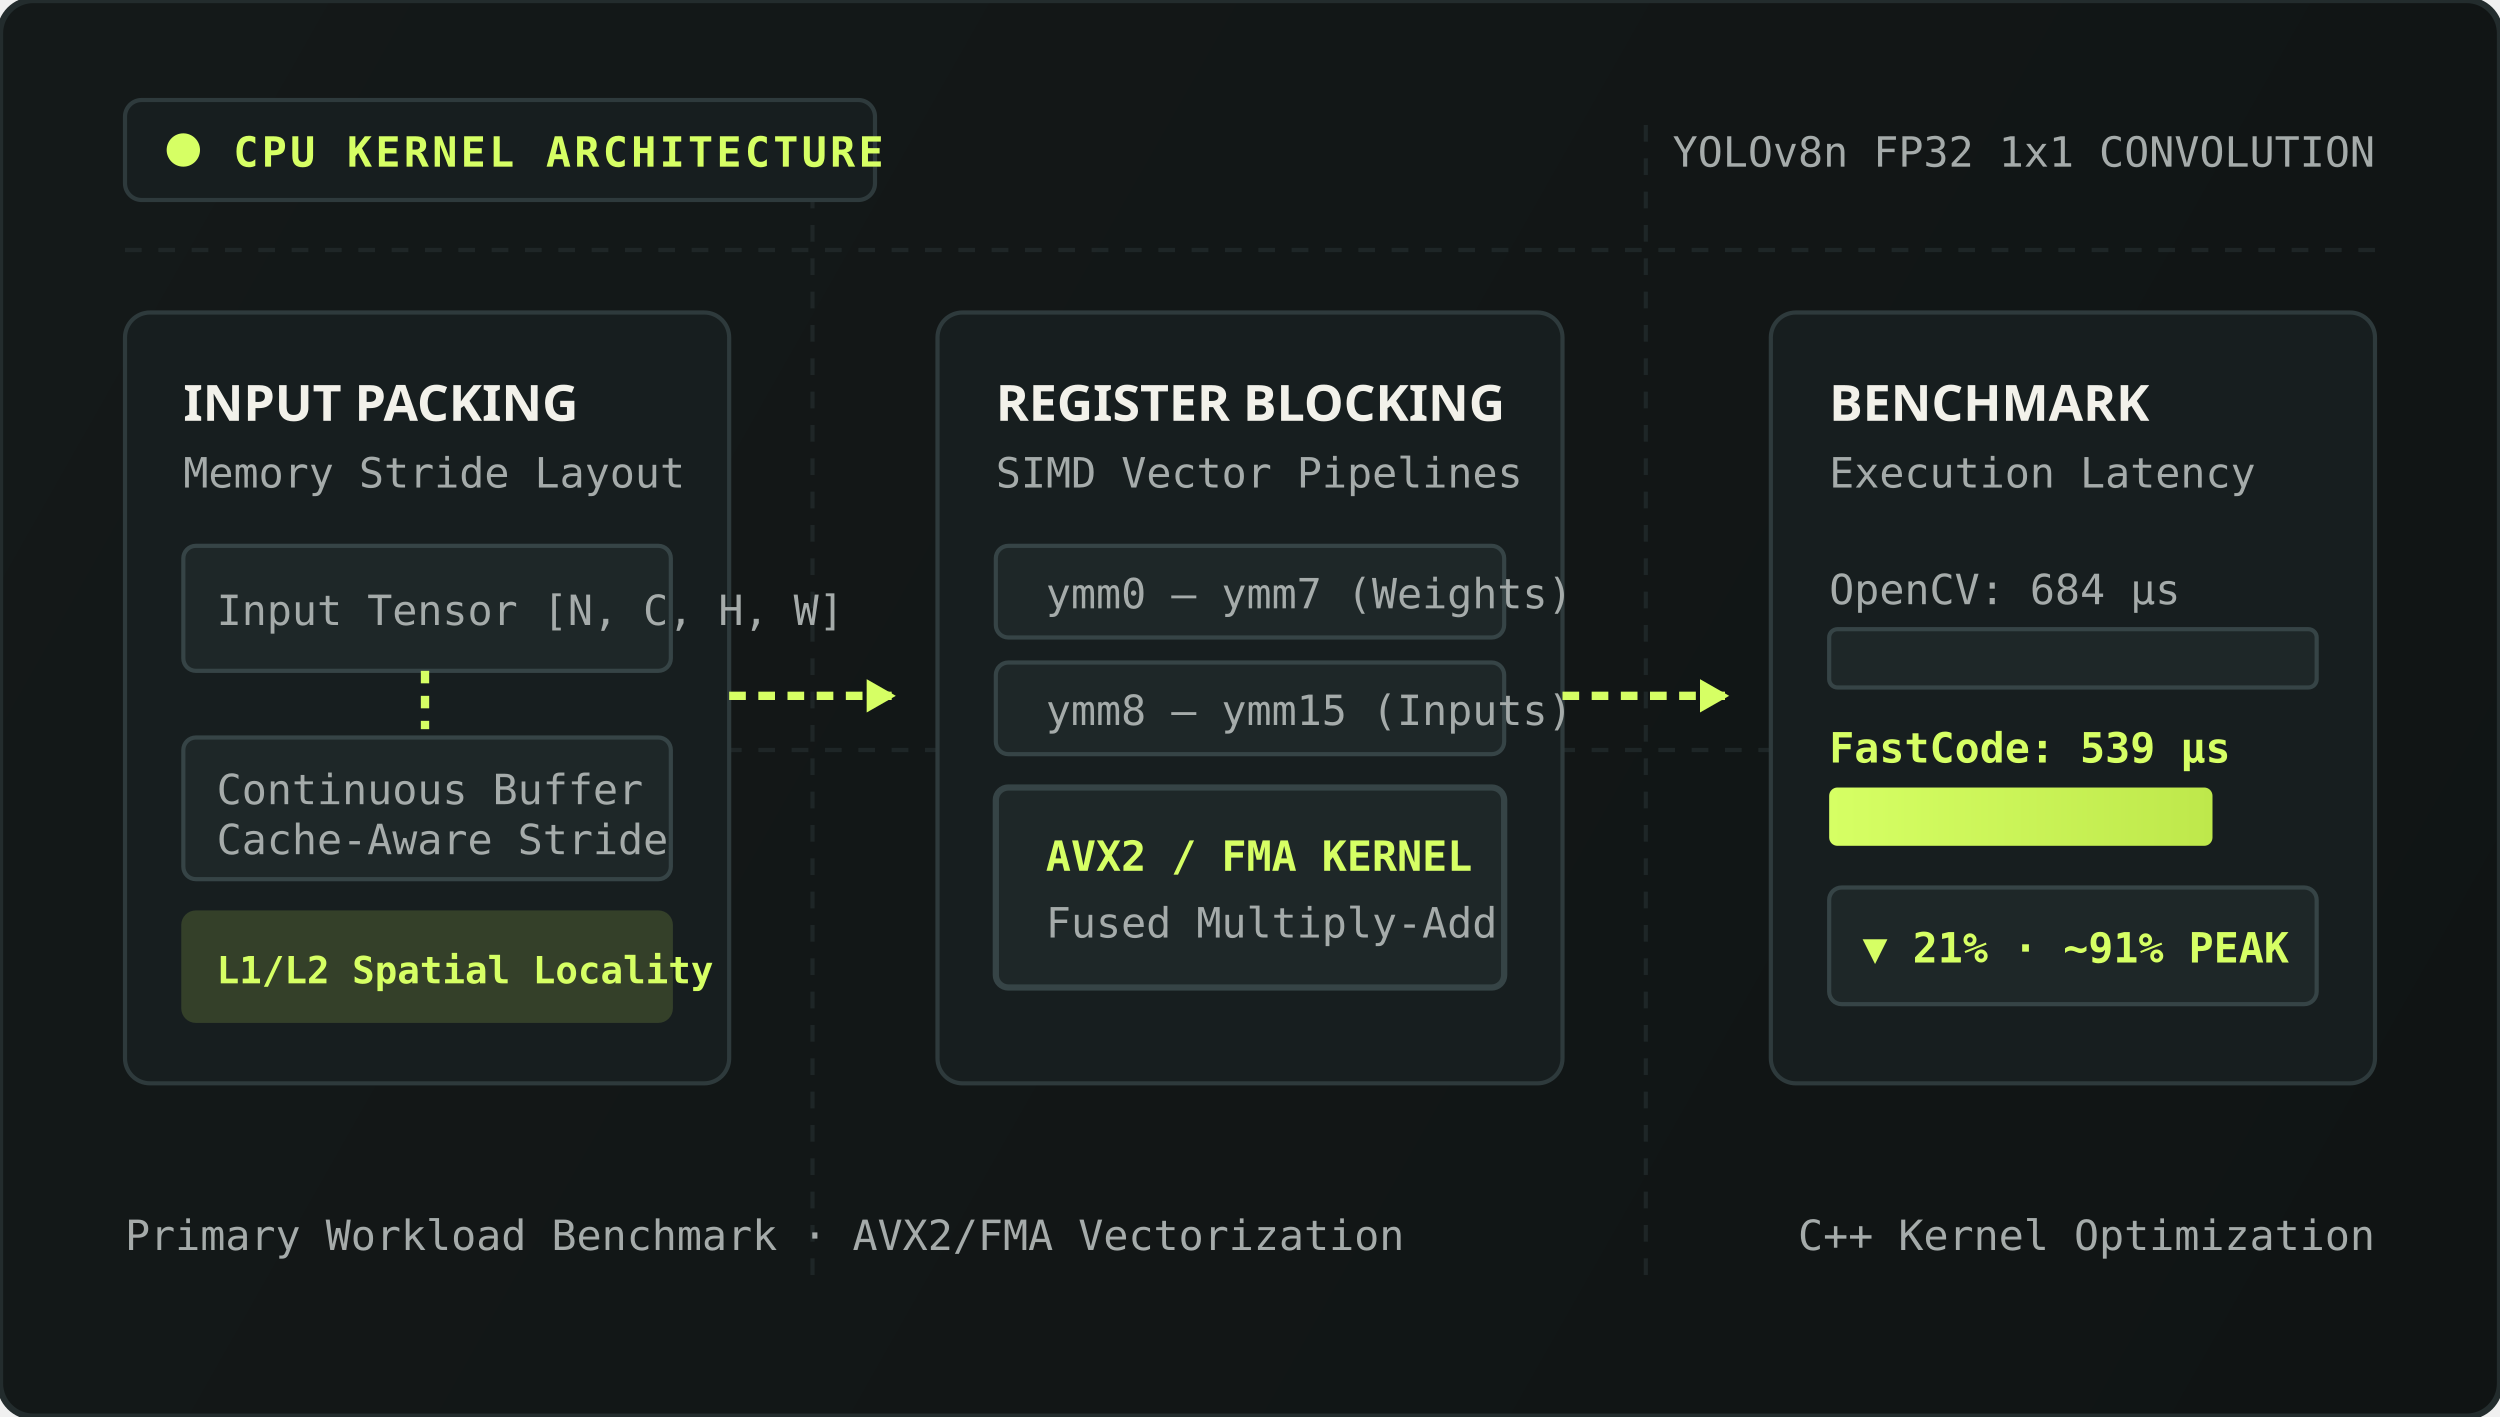
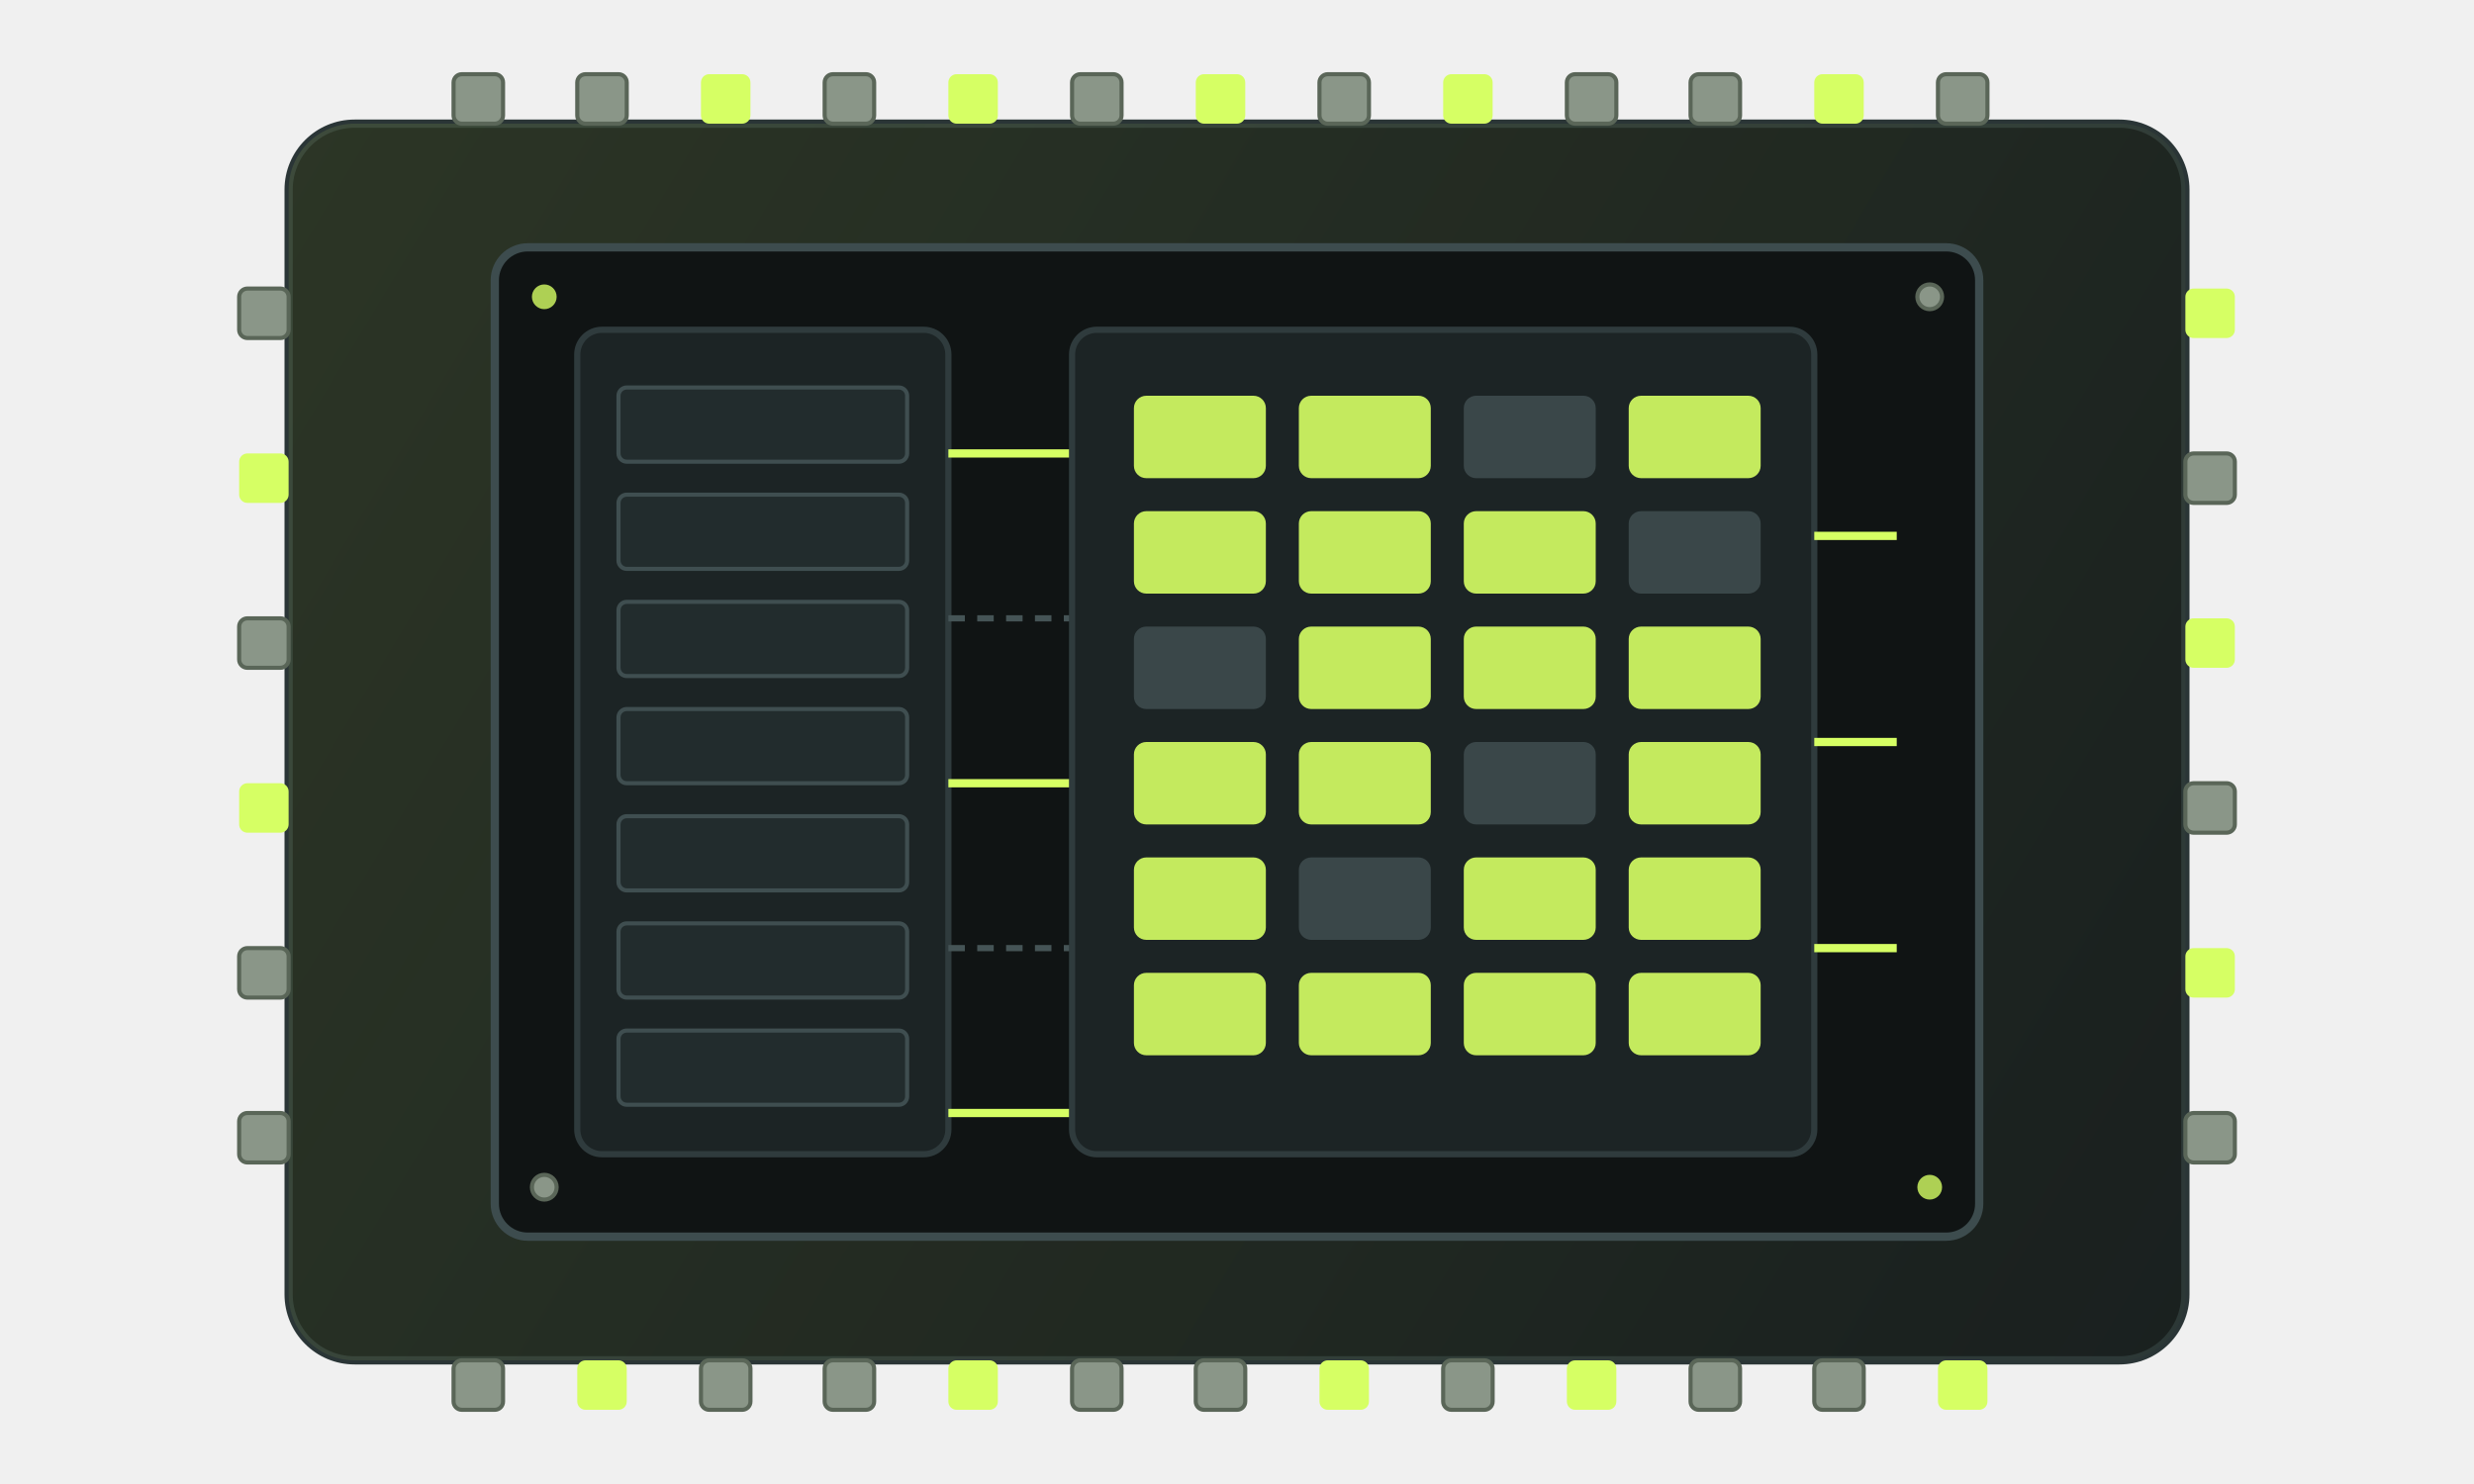
- <svg xmlns="http://www.w3.org/2000/svg" viewBox="0 0 600 340" fill="none" role="img" aria-label="FastCode CPU Kernel Vector Optimization Architecture">
+ <svg xmlns="http://www.w3.org/2000/svg" viewBox="0 0 600 360" fill="none">
  <defs>
-     <linearGradient id="fastcodeGradDark" x1="0" y1="0" x2="600" y2="340" gradientUnits="userSpaceOnUse">
-       <stop offset="0%" stop-color="#141919" />
-       <stop offset="100%" stop-color="#101414" />
-     </linearGradient>
-     <linearGradient id="limeBar" x1="0" y1="0" x2="1" y2="0">
-       <stop offset="0%" stop-color="#D6FF64" />
-       <stop offset="100%" stop-color="#BEE84B" />
-     </linearGradient>
-     <linearGradient id="regBlock" x1="0" y1="0" x2="0" y2="1">
-       <stop offset="0%" stop-color="#212a2b" />
-       <stop offset="100%" stop-color="#171e1f" />
+     <style>
+       .chip-sub { fill: #171d1e; stroke: #2a3536; }
+       .chip-die { fill: #101414; stroke: #3d4c4e; }
+       .core-block { fill: #1c2425; stroke: #2f3b3d; }
+       .reg-block { fill: #222c2d; stroke: #3f4e50; }
+       .simd-active { fill: #D6FF64; fill-opacity: 0.9; }
+       .simd-idle { fill: #3a4749; }
+       .bus-wire { stroke: #455456; stroke-dasharray: 4 3; }
+       .accent-wire { stroke: #D6FF64; stroke-width: 2; }
+       .pin { fill: #8a9688; stroke: #5a6658; }
+       .pin-active { fill: #D6FF64; }
+       @media (prefers-color-scheme: light) {
+         .chip-sub { fill: #e2e4dc; stroke: #c4c8bc; }
+         .chip-die { fill: #ebece4; stroke: #b6baa8; }
+         .core-block { fill: #dadfd2; stroke: #c2c7b8; }
+         .reg-block { fill: #cdd2c4; stroke: #b4baa8; }
+         .simd-active { fill: #D6FF64; stroke: #101414; stroke-width: 1; fill-opacity: 1; }
+         .simd-idle { fill: #b8bea8; }
+         .bus-wire { stroke: #9ca38e; }
+         .accent-wire { stroke: #101414; stroke-width: 2; }
+         .pin { fill: #a4ab96; stroke: #8c947e; }
+         .pin-active { fill: #D6FF64; stroke: #101414; stroke-width: 1; }
+       }
+     </style>
+     <linearGradient id="dieGlow" x1="0" y1="0" x2="600" y2="360" gradientUnits="userSpaceOnUse">
+       <stop offset="0%" stop-color="#D6FF64" stop-opacity="0.12" />
+       <stop offset="100%" stop-color="#D6FF64" stop-opacity="0.0" />
    </linearGradient>
  </defs>
-   <style>
-     .bg-panel { fill: url(#fastcodeGradDark); stroke: #232C2D; }
-     .grid-line { stroke: #232C2D; stroke-width: 1; stroke-dasharray: 4 4; opacity: 0.7; }
-     .card-box { fill: #171E1F; stroke: #2E3A3C; }
-     .sub-box { fill: #1E2728; stroke: #364446; }
-     .header-text { fill: #F2F1EA; font-family: 'Space Grotesk', system-ui, sans-serif; font-weight: 700; }
-     .label-text { fill: #A5ABAA; font-family: 'JetBrains Mono', monospace; font-size: 10px; }
-     .accent-text { fill: #D6FF64; font-family: 'JetBrains Mono', monospace; font-weight: 700; }
-     .accent-line { stroke: #D6FF64; stroke-width: 2; }
-     .muted-line { stroke: #565F60; stroke-width: 1.5; }

-     @media (prefers-color-scheme: light) {
-       .bg-panel { fill: #EBECE5; stroke: #C8CDC4; }
-       .grid-line { stroke: #D2D6CE; }
-       .card-box { fill: #FFFFFF; stroke: #C8CDC4; }
-       .sub-box { fill: #F2F1EA; stroke: #C8CDC4; }
-       .header-text { fill: #101414; }
-       .label-text { fill: #454F50; }
-       .accent-text { fill: #101414; }
-       .accent-line { stroke: #101414; }
-       .muted-line { stroke: #8E9596; }
-     }
-   </style>
-   <rect width="600" height="340" rx="8" class="bg-panel" stroke-width="1.5" />
-   <g class="grid-line">
-     <line x1="30" y1="60" x2="570" y2="60" />
-     <line x1="30" y1="180" x2="570" y2="180" />
-     <line x1="195" y1="30" x2="195" y2="310" />
-     <line x1="395" y1="30" x2="395" y2="310" />
+   {/* Outer Package Substrate */}
+   <rect x="70" y="30" width="460" height="300" rx="16" class="chip-sub" stroke-width="2" />
+   <rect x="70" y="30" width="460" height="300" rx="16" fill="url(#dieGlow)" />
+ 
+   {/* Outer Package Pins (Top and Bottom) */}
+   <g class="pins">
+     <rect x="110" y="18" width="12" height="12" rx="2" class="pin" />
+     <rect x="140" y="18" width="12" height="12" rx="2" class="pin" />
+     <rect x="170" y="18" width="12" height="12" rx="2" class="pin-active" />
+     <rect x="200" y="18" width="12" height="12" rx="2" class="pin" />
+     <rect x="230" y="18" width="12" height="12" rx="2" class="pin-active" />
+     <rect x="260" y="18" width="12" height="12" rx="2" class="pin" />
+     <rect x="290" y="18" width="12" height="12" rx="2" class="pin-active" />
+     <rect x="320" y="18" width="12" height="12" rx="2" class="pin" />
+     <rect x="350" y="18" width="12" height="12" rx="2" class="pin-active" />
+     <rect x="380" y="18" width="12" height="12" rx="2" class="pin" />
+     <rect x="410" y="18" width="12" height="12" rx="2" class="pin" />
+     <rect x="440" y="18" width="12" height="12" rx="2" class="pin-active" />
+     <rect x="470" y="18" width="12" height="12" rx="2" class="pin" />
+     <rect x="110" y="330" width="12" height="12" rx="2" class="pin" />
+     <rect x="140" y="330" width="12" height="12" rx="2" class="pin-active" />
+     <rect x="170" y="330" width="12" height="12" rx="2" class="pin" />
+     <rect x="200" y="330" width="12" height="12" rx="2" class="pin" />
+     <rect x="230" y="330" width="12" height="12" rx="2" class="pin-active" />
+     <rect x="260" y="330" width="12" height="12" rx="2" class="pin" />
+     <rect x="290" y="330" width="12" height="12" rx="2" class="pin" />
+     <rect x="320" y="330" width="12" height="12" rx="2" class="pin-active" />
+     <rect x="350" y="330" width="12" height="12" rx="2" class="pin" />
+     <rect x="380" y="330" width="12" height="12" rx="2" class="pin-active" />
+     <rect x="410" y="330" width="12" height="12" rx="2" class="pin" />
+     <rect x="440" y="330" width="12" height="12" rx="2" class="pin" />
+     <rect x="470" y="330" width="12" height="12" rx="2" class="pin-active" />
+ 
+     {/* Side Pins */}
+     <rect x="58" y="70" width="12" height="12" rx="2" class="pin" />
+     <rect x="58" y="110" width="12" height="12" rx="2" class="pin-active" />
+     <rect x="58" y="150" width="12" height="12" rx="2" class="pin" />
+     <rect x="58" y="190" width="12" height="12" rx="2" class="pin-active" />
+     <rect x="58" y="230" width="12" height="12" rx="2" class="pin" />
+     <rect x="58" y="270" width="12" height="12" rx="2" class="pin" />
+     <rect x="530" y="70" width="12" height="12" rx="2" class="pin-active" />
+     <rect x="530" y="110" width="12" height="12" rx="2" class="pin" />
+     <rect x="530" y="150" width="12" height="12" rx="2" class="pin-active" />
+     <rect x="530" y="190" width="12" height="12" rx="2" class="pin" />
+     <rect x="530" y="230" width="12" height="12" rx="2" class="pin-active" />
+     <rect x="530" y="270" width="12" height="12" rx="2" class="pin" />
  </g>
-   <g transform="translate(30, 24)">
-     <rect width="180" height="24" rx="4" class="card-box" />
-     <circle cx="14" cy="12" r="4" fill="#D6FF64" />
-     <text x="26" y="16" class="accent-text" font-size="10" letter-spacing="0.08em">CPU KERNEL ARCHITECTURE</text>
+ 
+   {/* Central Silicon Die */}
+   <rect x="120" y="60" width="360" height="240" rx="8" class="chip-die" stroke-width="2" />
+ 
+   {/* Internal Microarchitecture Die Partitioning */}
+   {/* Left: Input Cache / Memory Hierarchy Array */}
+   <rect x="140" y="80" width="90" height="200" rx="6" class="core-block" stroke-width="1.5" />
+   <g class="cache-lines">
+     <rect x="150" y="94" width="70" height="18" rx="2" class="reg-block" />
+     <rect x="150" y="120" width="70" height="18" rx="2" class="reg-block" />
+     <rect x="150" y="146" width="70" height="18" rx="2" class="reg-block" />
+     <rect x="150" y="172" width="70" height="18" rx="2" class="reg-block" />
+     <rect x="150" y="198" width="70" height="18" rx="2" class="reg-block" />
+     <rect x="150" y="224" width="70" height="18" rx="2" class="reg-block" />
+     <rect x="150" y="250" width="70" height="18" rx="2" class="reg-block" />
  </g>
-   <text x="570" y="40" class="label-text" text-anchor="end">YOLOv8n FP32 1x1 CONVOLUTION</text>
-   <g transform="translate(30, 75)">
-     <rect width="145" height="185" rx="6" class="card-box" />
-     <text x="14" y="26" class="header-text" font-size="12">INPUT PACKING</text>
-     <text x="14" y="42" class="label-text">Memory Stride Layout</text>
-     <rect x="14" y="56" width="117" height="30" rx="3" class="sub-box" />
-     <text x="22" y="75" class="label-text">Input Tensor [N, C, H, W]</text>
-     <path d="M72 86 V100" class="accent-line" stroke-dasharray="3 3" />
-     <rect x="14" y="102" width="117" height="34" rx="3" class="sub-box" />
-     <text x="22" y="118" class="label-text">Continuous Buffer</text>
-     <text x="22" y="130" class="label-text" font-size="9">Cache-Aware Stride</text>
-     <rect x="14" y="144" width="117" height="26" rx="3" fill="#D6FF64" opacity="0.15" stroke="#D6FF64" />
-     <text x="22" y="161" class="accent-text" font-size="9">L1/L2 Spatial Locality</text>
+ 
+   {/* Bus Interconnect from Cache to Vector Compute */}
+   <path d="M 230 110 L 260 110" class="accent-wire" />
+   <path d="M 230 150 L 260 150" class="bus-wire" stroke-width="1.5" />
+   <path d="M 230 190 L 260 190" class="accent-wire" />
+   <path d="M 230 230 L 260 230" class="bus-wire" stroke-width="1.5" />
+   <path d="M 230 270 L 260 270" class="accent-wire" />
+ 
+   {/* Center: Vector SIMD Compute Engine (Grid of 4x6 execution units) */}
+   <rect x="260" y="80" width="180" height="200" rx="6" class="core-block" stroke-width="1.5" />
+ 
+   {/* Vector execution lanes */}
+   <g class="simd-matrix">
+     {/* Row 1 */}
+     <rect x="275" y="96" width="32" height="20" rx="3" class="simd-active" />
+     <rect x="315" y="96" width="32" height="20" rx="3" class="simd-active" />
+     <rect x="355" y="96" width="32" height="20" rx="3" class="simd-idle" />
+     <rect x="395" y="96" width="32" height="20" rx="3" class="simd-active" />
+ 
+     {/* Row 2 */}
+     <rect x="275" y="124" width="32" height="20" rx="3" class="simd-active" />
+     <rect x="315" y="124" width="32" height="20" rx="3" class="simd-active" />
+     <rect x="355" y="124" width="32" height="20" rx="3" class="simd-active" />
+     <rect x="395" y="124" width="32" height="20" rx="3" class="simd-idle" />
+ 
+     {/* Row 3 */}
+     <rect x="275" y="152" width="32" height="20" rx="3" class="simd-idle" />
+     <rect x="315" y="152" width="32" height="20" rx="3" class="simd-active" />
+     <rect x="355" y="152" width="32" height="20" rx="3" class="simd-active" />
+     <rect x="395" y="152" width="32" height="20" rx="3" class="simd-active" />
+ 
+     {/* Row 4 */}
+     <rect x="275" y="180" width="32" height="20" rx="3" class="simd-active" />
+     <rect x="315" y="180" width="32" height="20" rx="3" class="simd-active" />
+     <rect x="355" y="180" width="32" height="20" rx="3" class="simd-idle" />
+     <rect x="395" y="180" width="32" height="20" rx="3" class="simd-active" />
+ 
+     {/* Row 5 */}
+     <rect x="275" y="208" width="32" height="20" rx="3" class="simd-active" />
+     <rect x="315" y="208" width="32" height="20" rx="3" class="simd-idle" />
+     <rect x="355" y="208" width="32" height="20" rx="3" class="simd-active" />
+     <rect x="395" y="208" width="32" height="20" rx="3" class="simd-active" />
+ 
+     {/* Row 6 */}
+     <rect x="275" y="236" width="32" height="20" rx="3" class="simd-active" />
+     <rect x="315" y="236" width="32" height="20" rx="3" class="simd-active" />
+     <rect x="355" y="236" width="32" height="20" rx="3" class="simd-active" />
+     <rect x="395" y="236" width="32" height="20" rx="3" class="simd-active" />
  </g>
-   <path d="M175 167 H215" class="accent-line" stroke-dasharray="4 3" />
-   <polygon points="215,167 208,163 208,171" fill="#D6FF64" />
-   <g transform="translate(225, 75)">
-     <rect width="150" height="185" rx="6" class="card-box" />
-     <text x="14" y="26" class="header-text" font-size="12">REGISTER BLOCKING</text>
-     <text x="14" y="42" class="label-text">SIMD Vector Pipelines</text>
-     <g transform="translate(14, 56)">
-       <rect width="122" height="22" rx="3" class="sub-box" />
-       <text x="12" y="15" class="label-text">ymm0 – ymm7 (Weights)</text>
-     </g>
-     <g transform="translate(14, 84)">
-       <rect width="122" height="22" rx="3" class="sub-box" />
-       <text x="12" y="15" class="label-text">ymm8 – ymm15 (Inputs)</text>
-     </g>
-     <g transform="translate(14, 114)">
-       <rect width="122" height="48" rx="3" class="sub-box" stroke-width="1.5" />
-       <text x="12" y="20" class="accent-text" font-size="10">AVX2 / FMA KERNEL</text>
-       <text x="12" y="36" class="label-text" font-size="9">Fused Multiply-Add</text>
-     </g>
-   </g>
-   <path d="M375 167 H415" class="accent-line" stroke-dasharray="4 3" />
-   <polygon points="415,167 408,163 408,171" fill="#D6FF64" />
-   <g transform="translate(425, 75)">
-     <rect width="145" height="185" rx="6" class="card-box" />
-     <text x="14" y="26" class="header-text" font-size="12">BENCHMARK</text>
-     <text x="14" y="42" class="label-text">Execution Latency</text>
-     <text x="14" y="70" class="label-text">OpenCV: 684 µs</text>
-     <rect x="14" y="76" width="117" height="14" rx="2" class="sub-box" />
-     <text x="14" y="108" class="accent-text" font-size="10">FastCode: 539 µs</text>
-     <rect x="14" y="114" width="92" height="14" rx="2" fill="url(#limeBar)" />
-     <g transform="translate(14, 138)">
-       <rect width="117" height="28" rx="3" class="sub-box" />
-       <text x="8" y="18" class="accent-text" font-size="10">▼ 21% · ~91% PEAK</text>
-     </g>
-   </g>
-   <text x="30" y="300" class="label-text">Primary Workload Benchmark · AVX2/FMA Vectorization</text>
-   <text x="570" y="300" class="label-text" text-anchor="end">C++ Kernel Optimization</text>
+ 
+   {/* Output Bus Lines */}
+   <path d="M 440 130 L 460 130" class="accent-wire" />
+   <path d="M 440 180 L 460 180" class="accent-wire" />
+   <path d="M 440 230 L 460 230" class="accent-wire" />
+ 
+   {/* Corner Alignment Markers on Die */}
+   <circle cx="132" cy="72" r="3" fill="#D6FF64" opacity="0.8" />
+   <circle cx="468" cy="72" r="3" class="pin" />
+   <circle cx="132" cy="288" r="3" class="pin" />
+   <circle cx="468" cy="288" r="3" fill="#D6FF64" opacity="0.8" />
</svg>
